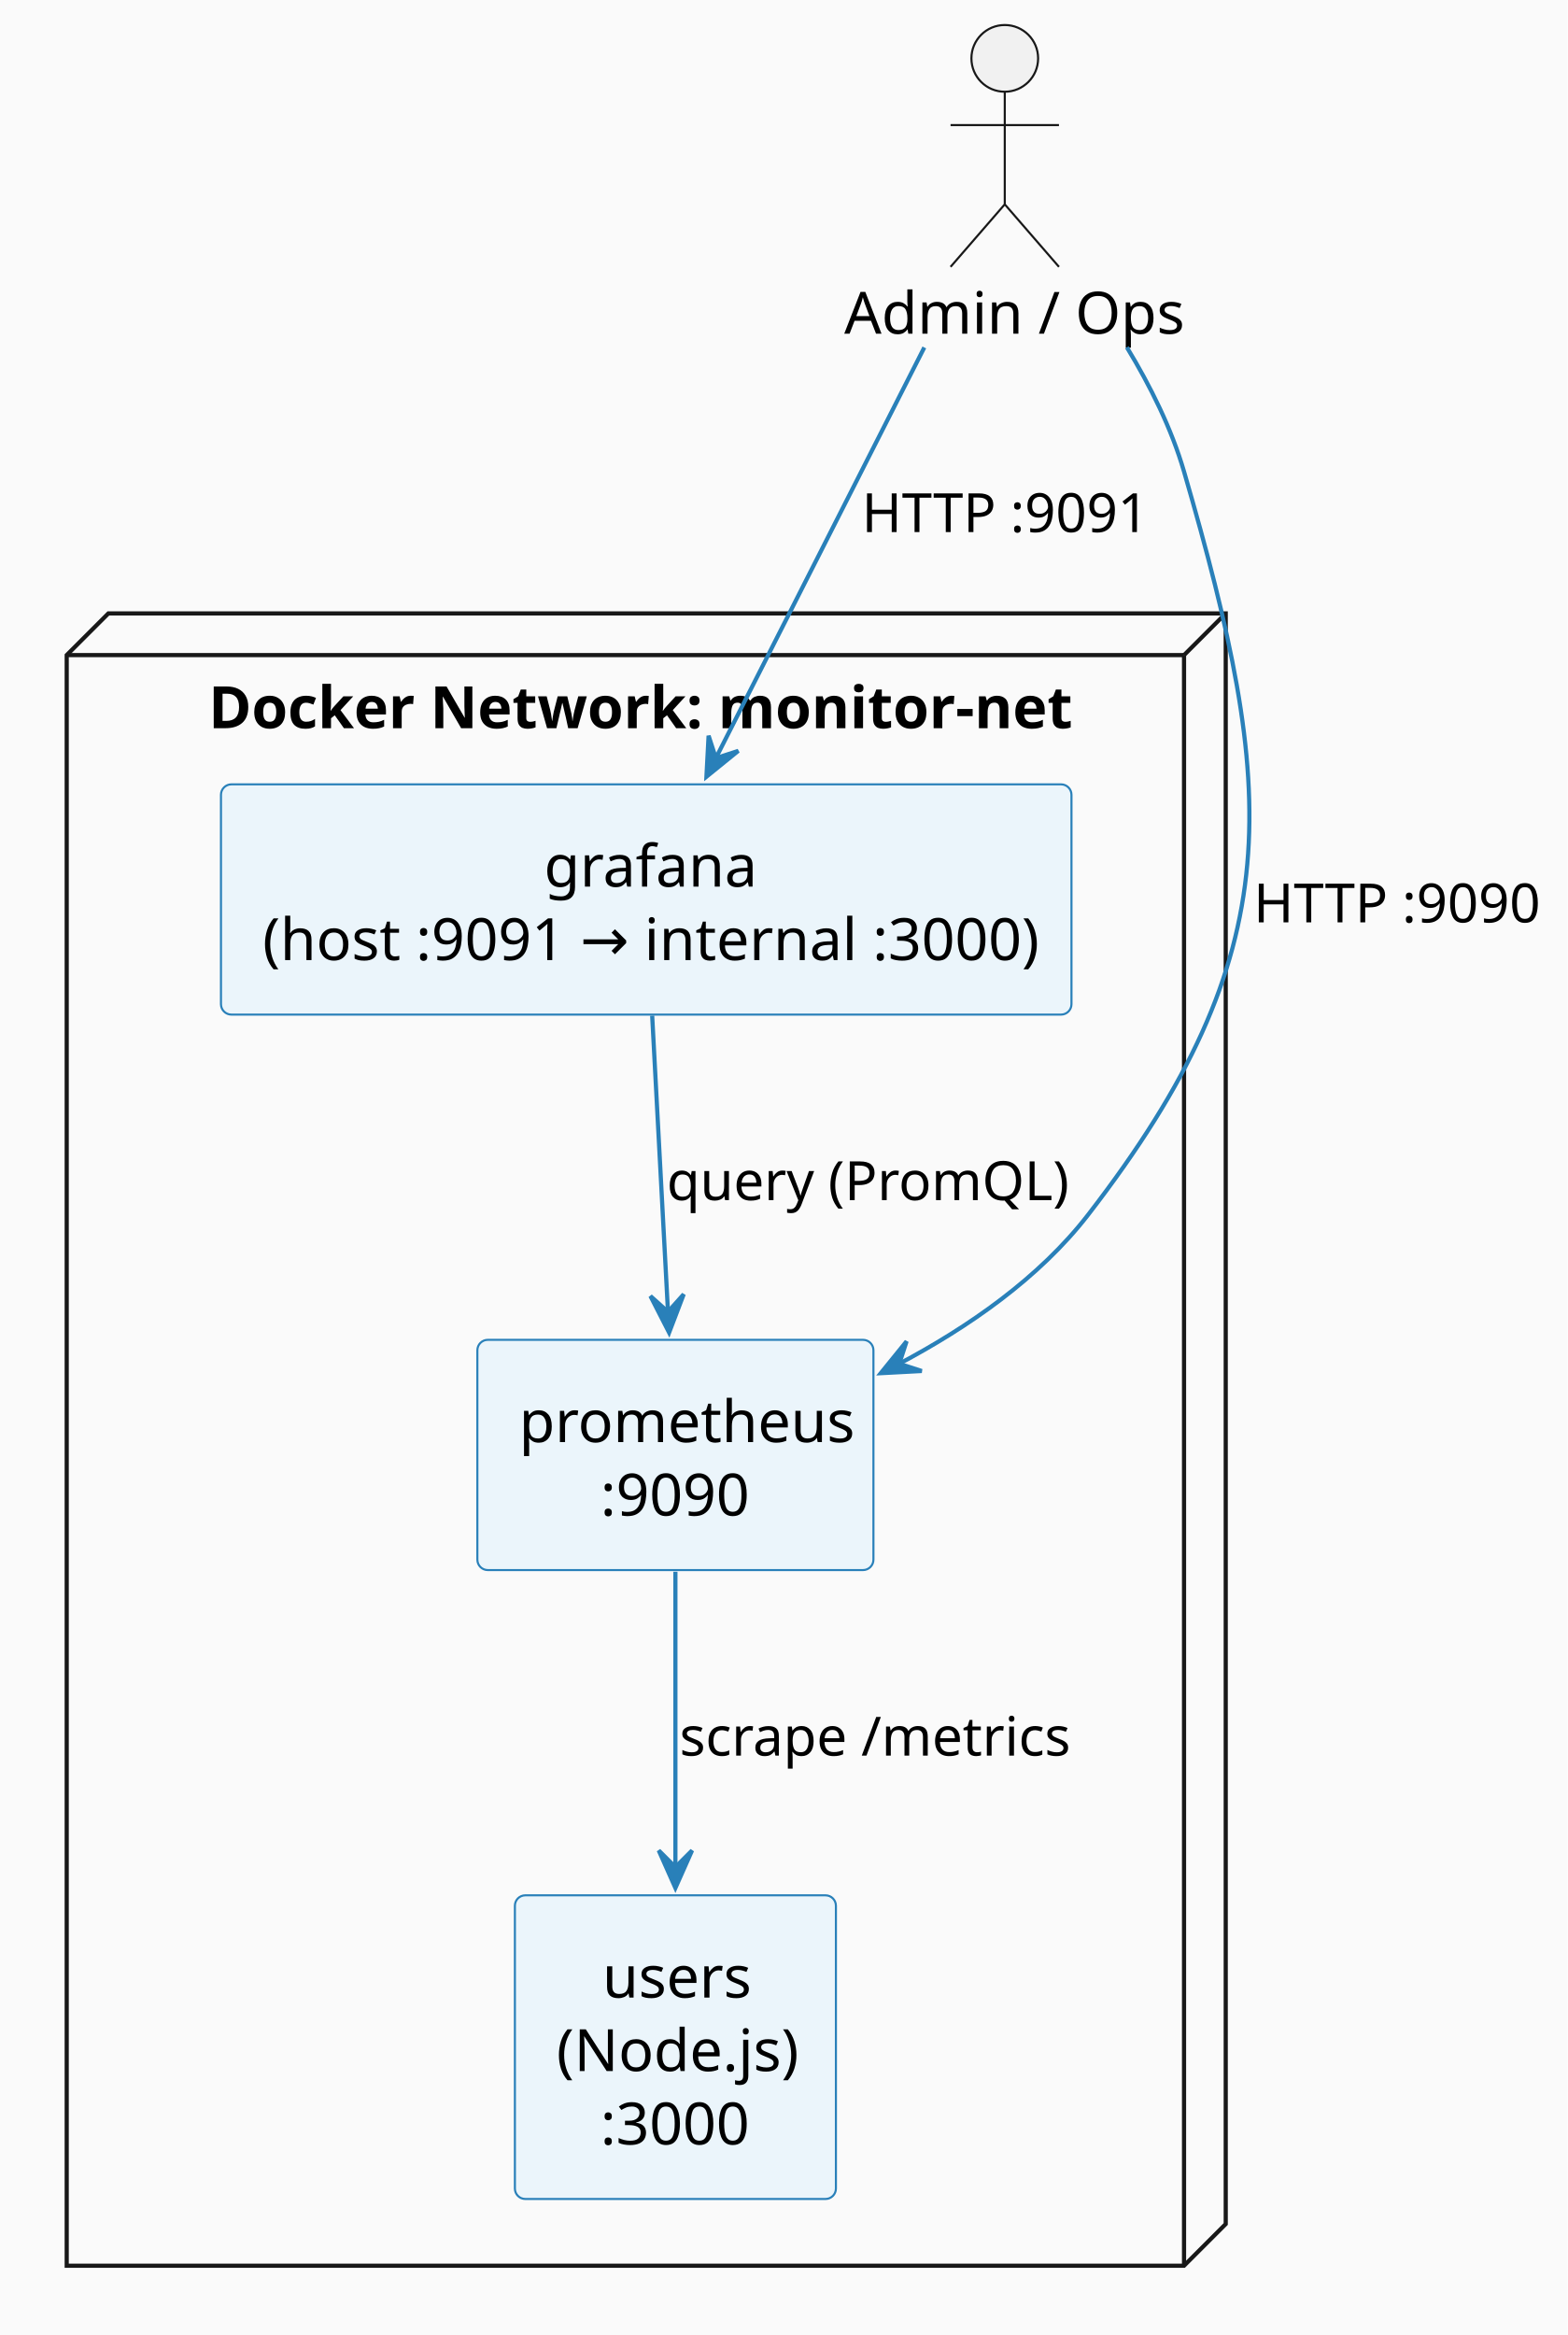
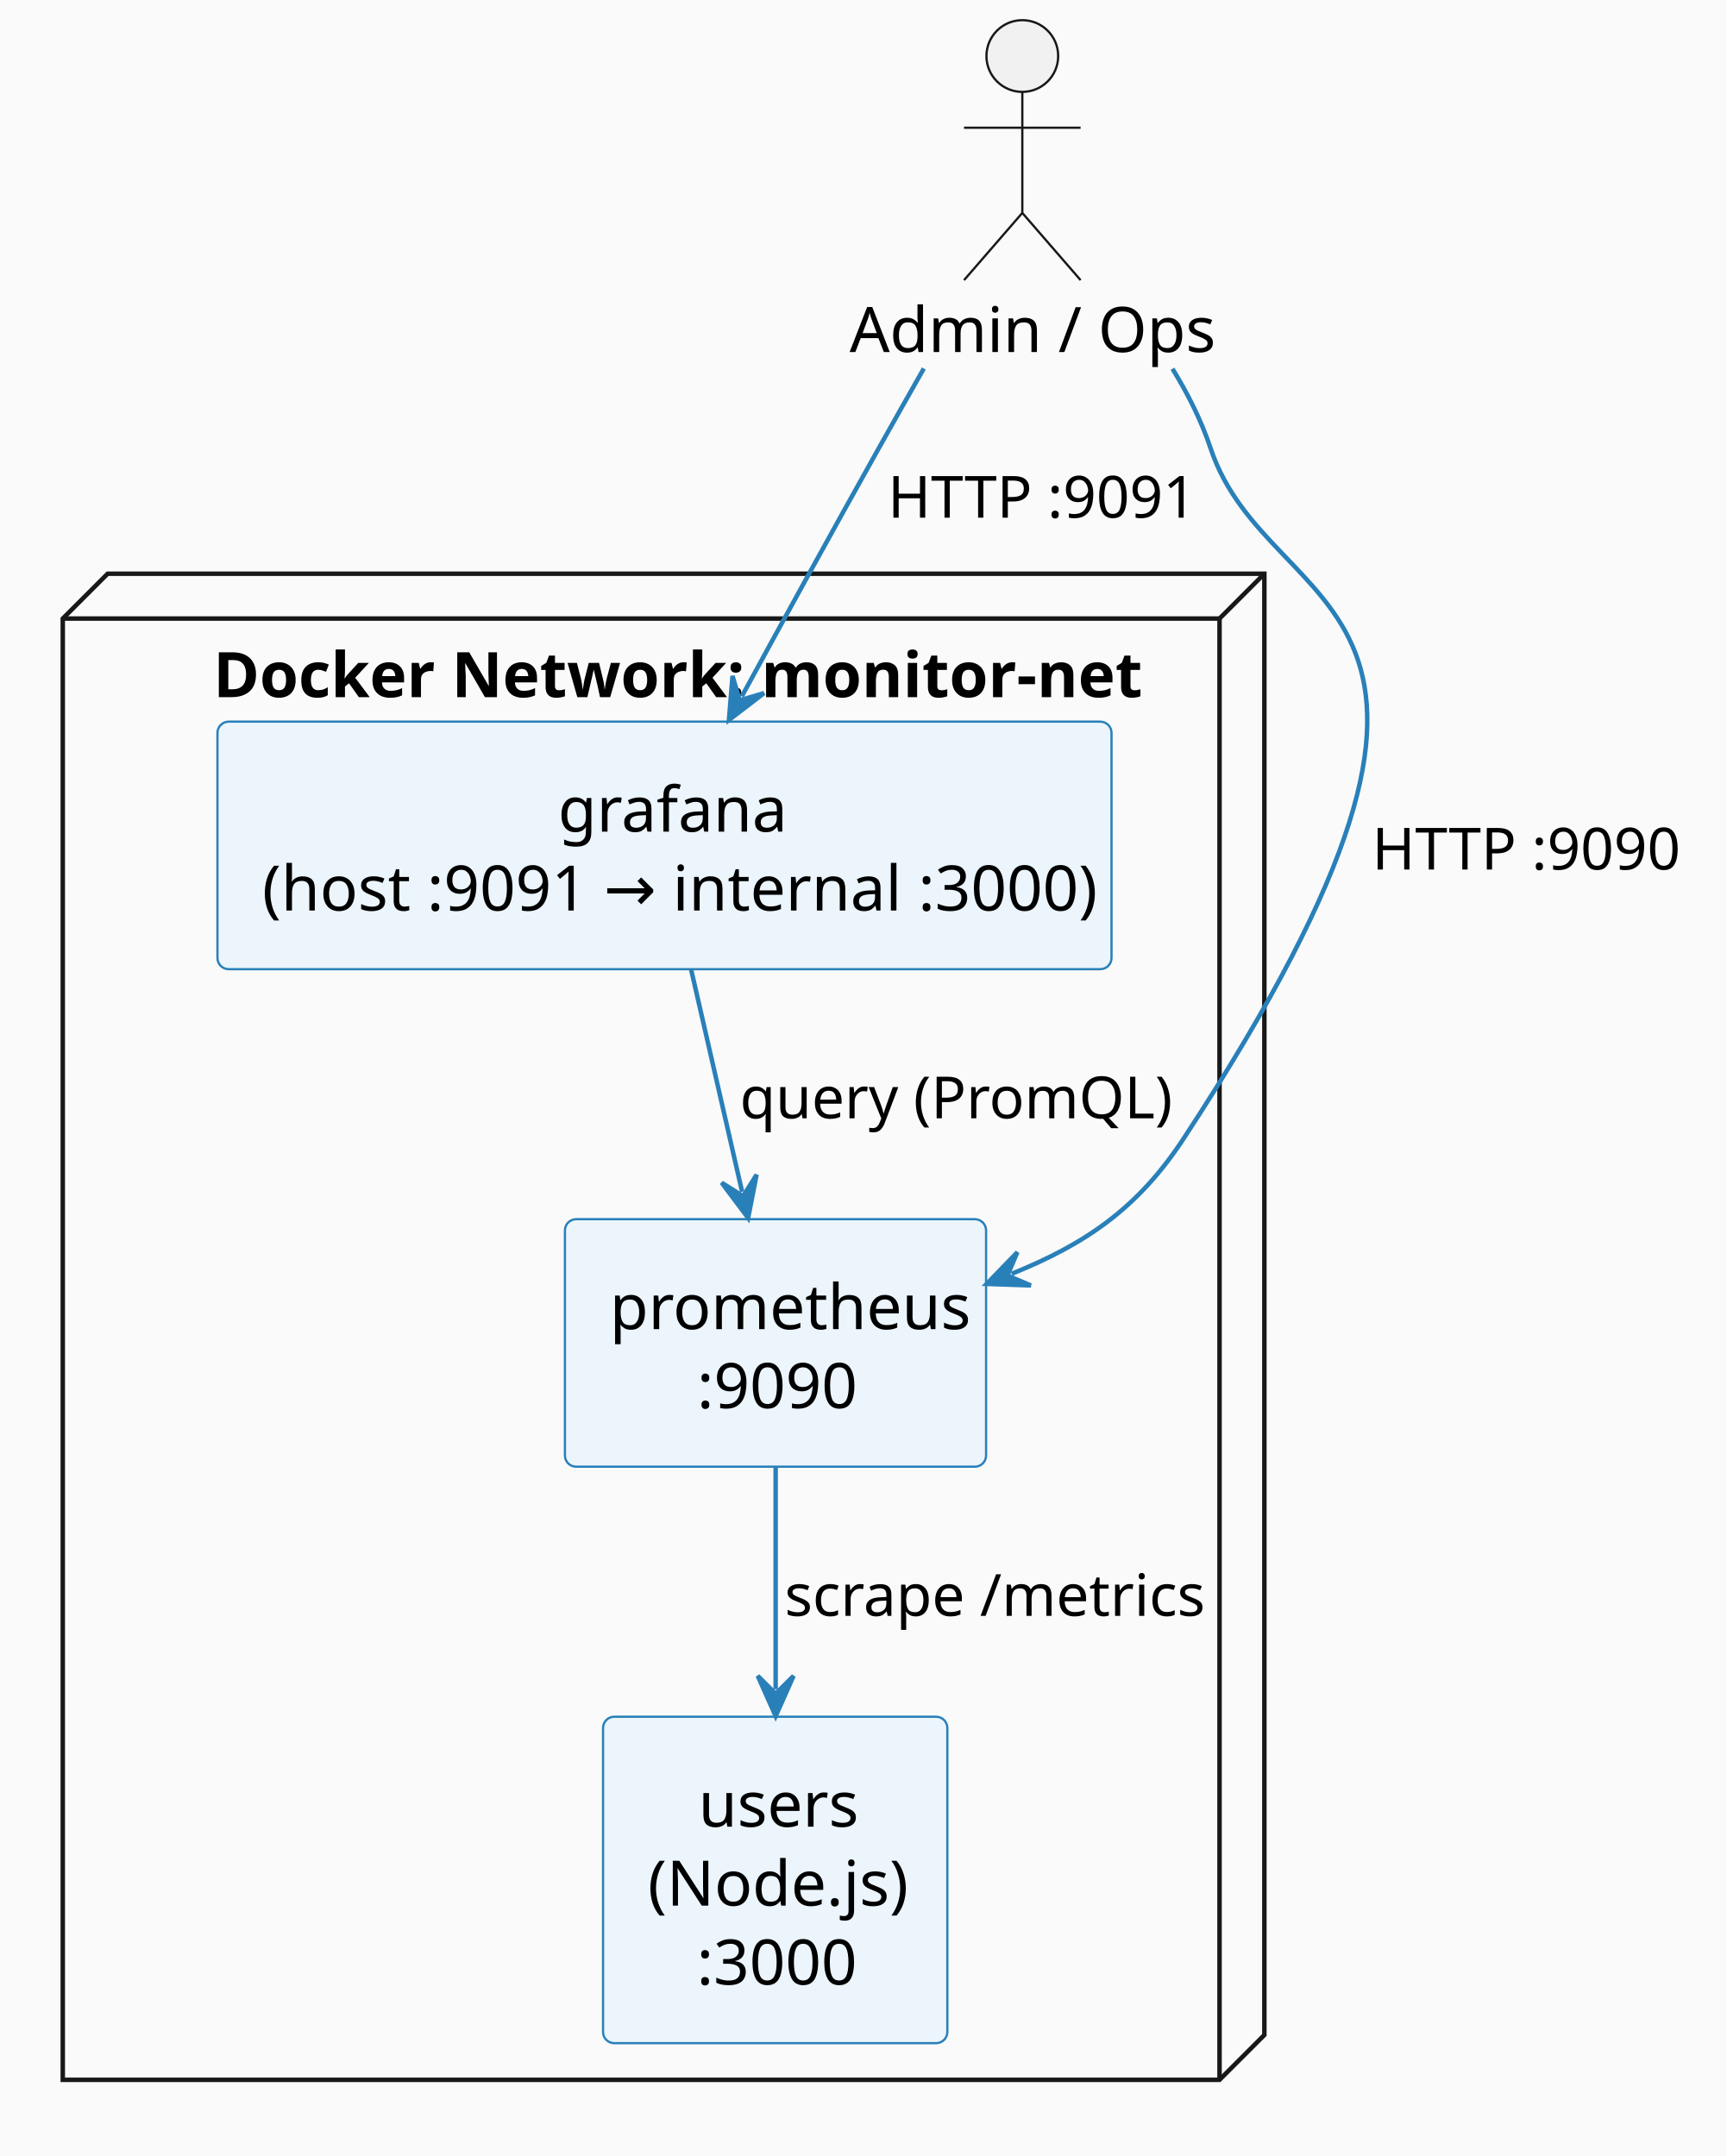
- <svg xmlns="http://www.w3.org/2000/svg" contentStyleType="text/css" height="560px" preserveAspectRatio="none" style="width:376px;height:560px;background:#FAFAFA;" version="1.1" viewBox="0 0 376 560" width="376px" zoomAndPan="magnify">
+ <svg xmlns="http://www.w3.org/2000/svg" contentStyleType="text/css" data-diagram-type="DESCRIPTION" height="481px" preserveAspectRatio="none" style="width:385px;height:481px;background:#FAFAFA;" version="1.1" viewBox="0 0 385 481" width="385px" zoomAndPan="magnify">
  <defs />
  <g>
-     <rect fill="#FAFAFA" height="560" style="stroke:none;stroke-width:1.0;" width="376" x="0" y="0" />
-     <g id="cluster_Docker Network: monitor-net">
-       <polygon fill="none" points="16,157.11,26,147.11,294,147.11,294,533.38,284,543.38,16,543.38,16,157.11" style="stroke:#181818;stroke-width:1.0;" />
-       <line style="stroke:#181818;stroke-width:1.0;" x1="284" x2="294" y1="157.11" y2="147.11" />
-       <line style="stroke:#181818;stroke-width:1.0;" x1="16" x2="284" y1="157.11" y2="157.11" />
-       <line style="stroke:#181818;stroke-width:1.0;" x1="284" x2="284" y1="157.11" y2="543.38" />
-       <text fill="#000000" font-family="sans-serif" font-size="14" font-weight="bold" lengthAdjust="spacing" textLength="202" x="50" y="174.643">Docker Network: monitor-net</text>
+     <rect fill="#FAFAFA" height="481" style="stroke:none;stroke-width:1;" width="385" x="0" y="0" />
+     <g class="cluster" data-qualified-name="Docker Network. monitor-net" data-source-line="12" id="ent0003">
+       <polygon fill="none" points="14,138,24,128,282,128,282,454,272,464,14,464,14,138" style="stroke:#181818;stroke-width:1;" />
+       <line style="stroke:#181818;stroke-width:1;" x1="272" x2="282" y1="138" y2="128" />
+       <line style="stroke:#181818;stroke-width:1;" x1="14" x2="272" y1="138" y2="138" />
+       <line style="stroke:#181818;stroke-width:1;" x1="272" x2="272" y1="138" y2="464" />
+       <text fill="#000000" font-family="sans-serif" font-size="14" font-weight="bold" lengthAdjust="spacing" textLength="192.91" x="47.545" y="155.533">Docker Network: monitor-net</text>
    </g>
-     <g id="elem_users">
-       <rect fill="#EBF5FB" height="72.828" rx="2.5" ry="2.5" style="stroke:#2980B9;stroke-width:0.5;" width="77" x="123.5" y="454.55" />
-       <text fill="#000000" font-family="sans-serif" font-size="14" lengthAdjust="spacing" textLength="35" x="144.5" y="479.083">users</text>
-       <text fill="#000000" font-family="sans-serif" font-size="14" lengthAdjust="spacing" textLength="57" x="133.5" y="496.693">(Node.js)</text>
-       <text fill="#000000" font-family="sans-serif" font-size="14" lengthAdjust="spacing" textLength="36" x="144" y="514.302">:3000</text>
+     <g class="entity" data-qualified-name="admin" data-source-line="10" id="ent0002">
+       <ellipse cx="228.014" cy="12.5" fill="#F1F1F1" rx="8" ry="8" style="stroke:#181818;stroke-width:0.5;" />
+       <path d="M228.014,20.5 L228.014,47.5 M215.014,28.5 L241.014,28.5 M228.014,47.5 L215.014,62.5 M228.014,47.5 L241.014,62.5" fill="none" style="stroke:#181818;stroke-width:0.5;" />
+       <text fill="#000000" font-family="sans-serif" font-size="14" lengthAdjust="spacing" textLength="77.027" x="189.5" y="78.533">Admin / Ops</text>
    </g>
-     <g id="elem_prometheus">
-       <rect fill="#EBF5FB" height="55.219" rx="2.5" ry="2.5" style="stroke:#2980B9;stroke-width:0.5;" width="95" x="114.5" y="321.33" />
-       <text fill="#000000" font-family="sans-serif" font-size="14" lengthAdjust="spacing" textLength="75" x="124.5" y="345.863">prometheus</text>
-       <text fill="#000000" font-family="sans-serif" font-size="14" lengthAdjust="spacing" textLength="36" x="144" y="363.473">:9090</text>
+     <g class="entity" data-qualified-name="Docker Network. monitor-net.users" data-source-line="14" id="ent0004">
+       <rect fill="#EBF5FB" height="72.828" rx="2.5" ry="2.5" style="stroke:#2980B9;stroke-width:0.5;" width="76.793" x="134.5" y="383" />
+       <text fill="#000000" font-family="sans-serif" font-size="14" lengthAdjust="spacing" textLength="34.234" x="155.779" y="407.533">users</text>
+       <text fill="#000000" font-family="sans-serif" font-size="14" lengthAdjust="spacing" textLength="56.793" x="144.5" y="425.143">(Node.js)</text>
+       <text fill="#000000" font-family="sans-serif" font-size="14" lengthAdjust="spacing" textLength="35.034" x="155.379" y="442.752">:3000</text>
    </g>
-     <g id="elem_grafana">
-       <rect fill="#EBF5FB" height="55.219" rx="2.5" ry="2.5" style="stroke:#2980B9;stroke-width:0.5;" width="204" x="53" y="188.11" />
-       <text fill="#000000" font-family="sans-serif" font-size="14" lengthAdjust="spacing" textLength="49" x="130.5" y="212.643">grafana</text>
-       <text fill="#000000" font-family="sans-serif" font-size="14" lengthAdjust="spacing" textLength="184" x="63" y="230.253">(host :9091 → internal :3000)</text>
+     <g class="entity" data-qualified-name="Docker Network. monitor-net.prometheus" data-source-line="15" id="ent0005">
+       <rect fill="#EBF5FB" height="55.219" rx="2.5" ry="2.5" style="stroke:#2980B9;stroke-width:0.5;" width="93.931" x="126" y="272" />
+       <text fill="#000000" font-family="sans-serif" font-size="14" lengthAdjust="spacing" textLength="73.931" x="136" y="296.533">prometheus</text>
+       <text fill="#000000" font-family="sans-serif" font-size="14" lengthAdjust="spacing" textLength="35.034" x="155.448" y="314.143">:9090</text>
    </g>
-     <g id="elem_admin">
-       <ellipse cx="241" cy="14" fill="#F1F1F1" rx="8" ry="8" style="stroke:#181818;stroke-width:0.5;" />
-       <path d="M241,22 L241,49 M228,30 L254,30 M241,49 L228,64 M241,49 L254,64 " fill="none" style="stroke:#181818;stroke-width:0.5;" />
-       <text fill="#000000" font-family="sans-serif" font-size="14" lengthAdjust="spacing" textLength="77" x="202.5" y="80.033">Admin / Ops</text>
+     <g class="entity" data-qualified-name="Docker Network. monitor-net.grafana" data-source-line="16" id="ent0006">
+       <rect fill="#EBF5FB" height="55.219" rx="2.5" ry="2.5" style="stroke:#2980B9;stroke-width:0.5;" width="199.409" x="48.5" y="161" />
+       <text fill="#000000" font-family="sans-serif" font-size="14" lengthAdjust="spacing" textLength="47.482" x="124.463" y="185.533">grafana</text>
+       <text fill="#000000" font-family="sans-serif" font-size="14" lengthAdjust="spacing" textLength="179.409" x="58.5" y="203.143">(host :9091 → internal :3000)</text>
    </g>
-     <g id="link_admin_prometheus">
-       <path d="M270.28,83.28 C275.92,92.57 281.01,102.81 284,113.11 C306.27,189.81 309.84,228.14 261,291.33 C249.25,306.53 232.19,318.34 215.52,327.15 " fill="none" id="admin-to-prometheus" style="stroke:#2980B9;stroke-width:1.0;" />
-       <polygon fill="#2980B9" points="211.25,329.33,221.085,328.807,215.705,327.06,217.453,321.68,211.25,329.33" style="stroke:#2980B9;stroke-width:1.0;" />
-       <text fill="#000000" font-family="sans-serif" font-size="13" lengthAdjust="spacing" textLength="68" x="300.67" y="221.215">HTTP :9090</text>
+     <g class="link" data-entity-1="ent0002" data-entity-2="ent0005" data-link-type="dependency" id="lnk7">
+       <polygon fill="#2980B9" points="220.064,286.435,229.906,286.777,224.7,284.564,226.913,279.358,220.064,286.435" style="stroke:#2980B9;stroke-width:1;" />
+       <path d="M261.502,82.266 C264.969,87.909 267.963,93.89 270,100 C283.31,139.929 344.866,130.67 264,254 C253.875,269.442 242.311,277.458 225.627,284.19" fill="none" style="stroke:#2980B9;stroke-width:1;" />
+       <text fill="#000000" font-family="sans-serif" font-size="13" lengthAdjust="spacing" textLength="70.085" x="306" y="193.995">HTTP :9090</text>
    </g>
-     <g id="link_admin_grafana">
-       <path d="M221.7,83.33 C206.61,113.05 185.86,153.93 171.53,182.16 " fill="none" id="admin-to-grafana" style="stroke:#2980B9;stroke-width:1.0;" />
-       <polygon fill="#2980B9" points="169.44,186.28,177.09,180.077,171.71,181.825,169.963,176.445,169.44,186.28" style="stroke:#2980B9;stroke-width:1.0;" />
-       <text fill="#000000" font-family="sans-serif" font-size="13" lengthAdjust="spacing" textLength="68" x="206.7" y="127.605">HTTP :9091</text>
+     <g class="link" data-entity-1="ent0002" data-entity-2="ent0006" data-link-type="dependency" id="lnk8">
+       <polygon fill="#2980B9" points="162.585,160.626,170.404,154.638,164.978,156.236,163.38,150.81,162.585,160.626" style="stroke:#2980B9;stroke-width:1;" />
+       <path d="M206.05,82.207 C202.667,88.154 199.228,94.236 196,100 C184.657,120.258 174.908,138.014 165.456,155.358" fill="none" style="stroke:#2980B9;stroke-width:1;" />
+       <text fill="#000000" font-family="sans-serif" font-size="13" lengthAdjust="spacing" textLength="70.085" x="198" y="115.495">HTTP :9091</text>
    </g>
-     <g id="link_prometheus_users">
-       <path d="M162,376.94 C162,397.06 162,424.92 162,447.95 " fill="none" id="prometheus-to-users" style="stroke:#2980B9;stroke-width:1.0;" />
-       <polygon fill="#2980B9" points="162,452.79,166,443.79,162,447.79,158,443.79,162,452.79" style="stroke:#2980B9;stroke-width:1.0;" />
-       <text fill="#000000" font-family="sans-serif" font-size="13" lengthAdjust="spacing" textLength="90" x="163" y="421.045">scrape /metrics</text>
+     <g class="link" data-entity-1="ent0005" data-entity-2="ent0004" data-link-type="dependency" id="lnk9">
+       <polygon fill="#2980B9" points="173,382.878,177,373.878,173,377.878,169,373.878,173,382.878" style="stroke:#2980B9;stroke-width:1;" />
+       <path d="M173,327.276 C173,343.731 173,359.011 173,376.878" fill="none" style="stroke:#2980B9;stroke-width:1;" />
+       <text fill="#000000" font-family="sans-serif" font-size="13" lengthAdjust="spacing" textLength="88.131" x="175" y="360.495">scrape /metrics</text>
    </g>
-     <g id="link_grafana_prometheus">
-       <path d="M156.43,243.59 C157.53,264.2 159.06,292.76 160.23,314.79 " fill="none" id="grafana-to-prometheus" style="stroke:#2980B9;stroke-width:1.0;" />
-       <polygon fill="#2980B9" points="160.49,319.6,163.996,310.396,160.219,314.607,156.008,310.83,160.49,319.6" style="stroke:#2980B9;stroke-width:1.0;" />
-       <text fill="#000000" font-family="sans-serif" font-size="13" lengthAdjust="spacing" textLength="92" x="159.92" y="287.825">query (PromQL)</text>
+     <g class="link" data-entity-1="ent0006" data-entity-2="ent0005" data-link-type="dependency" id="lnk10">
+       <polygon fill="#2980B9" points="166.861,271.733,168.748,262.067,165.743,266.86,160.95,263.855,166.861,271.733" style="stroke:#2980B9;stroke-width:1;" />
+       <path d="M154.116,216.164 C157.99,233.055 161.641,248.974 165.519,265.885" fill="none" style="stroke:#2980B9;stroke-width:1;" />
+       <text fill="#000000" font-family="sans-serif" font-size="13" lengthAdjust="spacing" textLength="93.19" x="165" y="249.495">query (PromQL)</text>
    </g>
  </g>
</svg>
